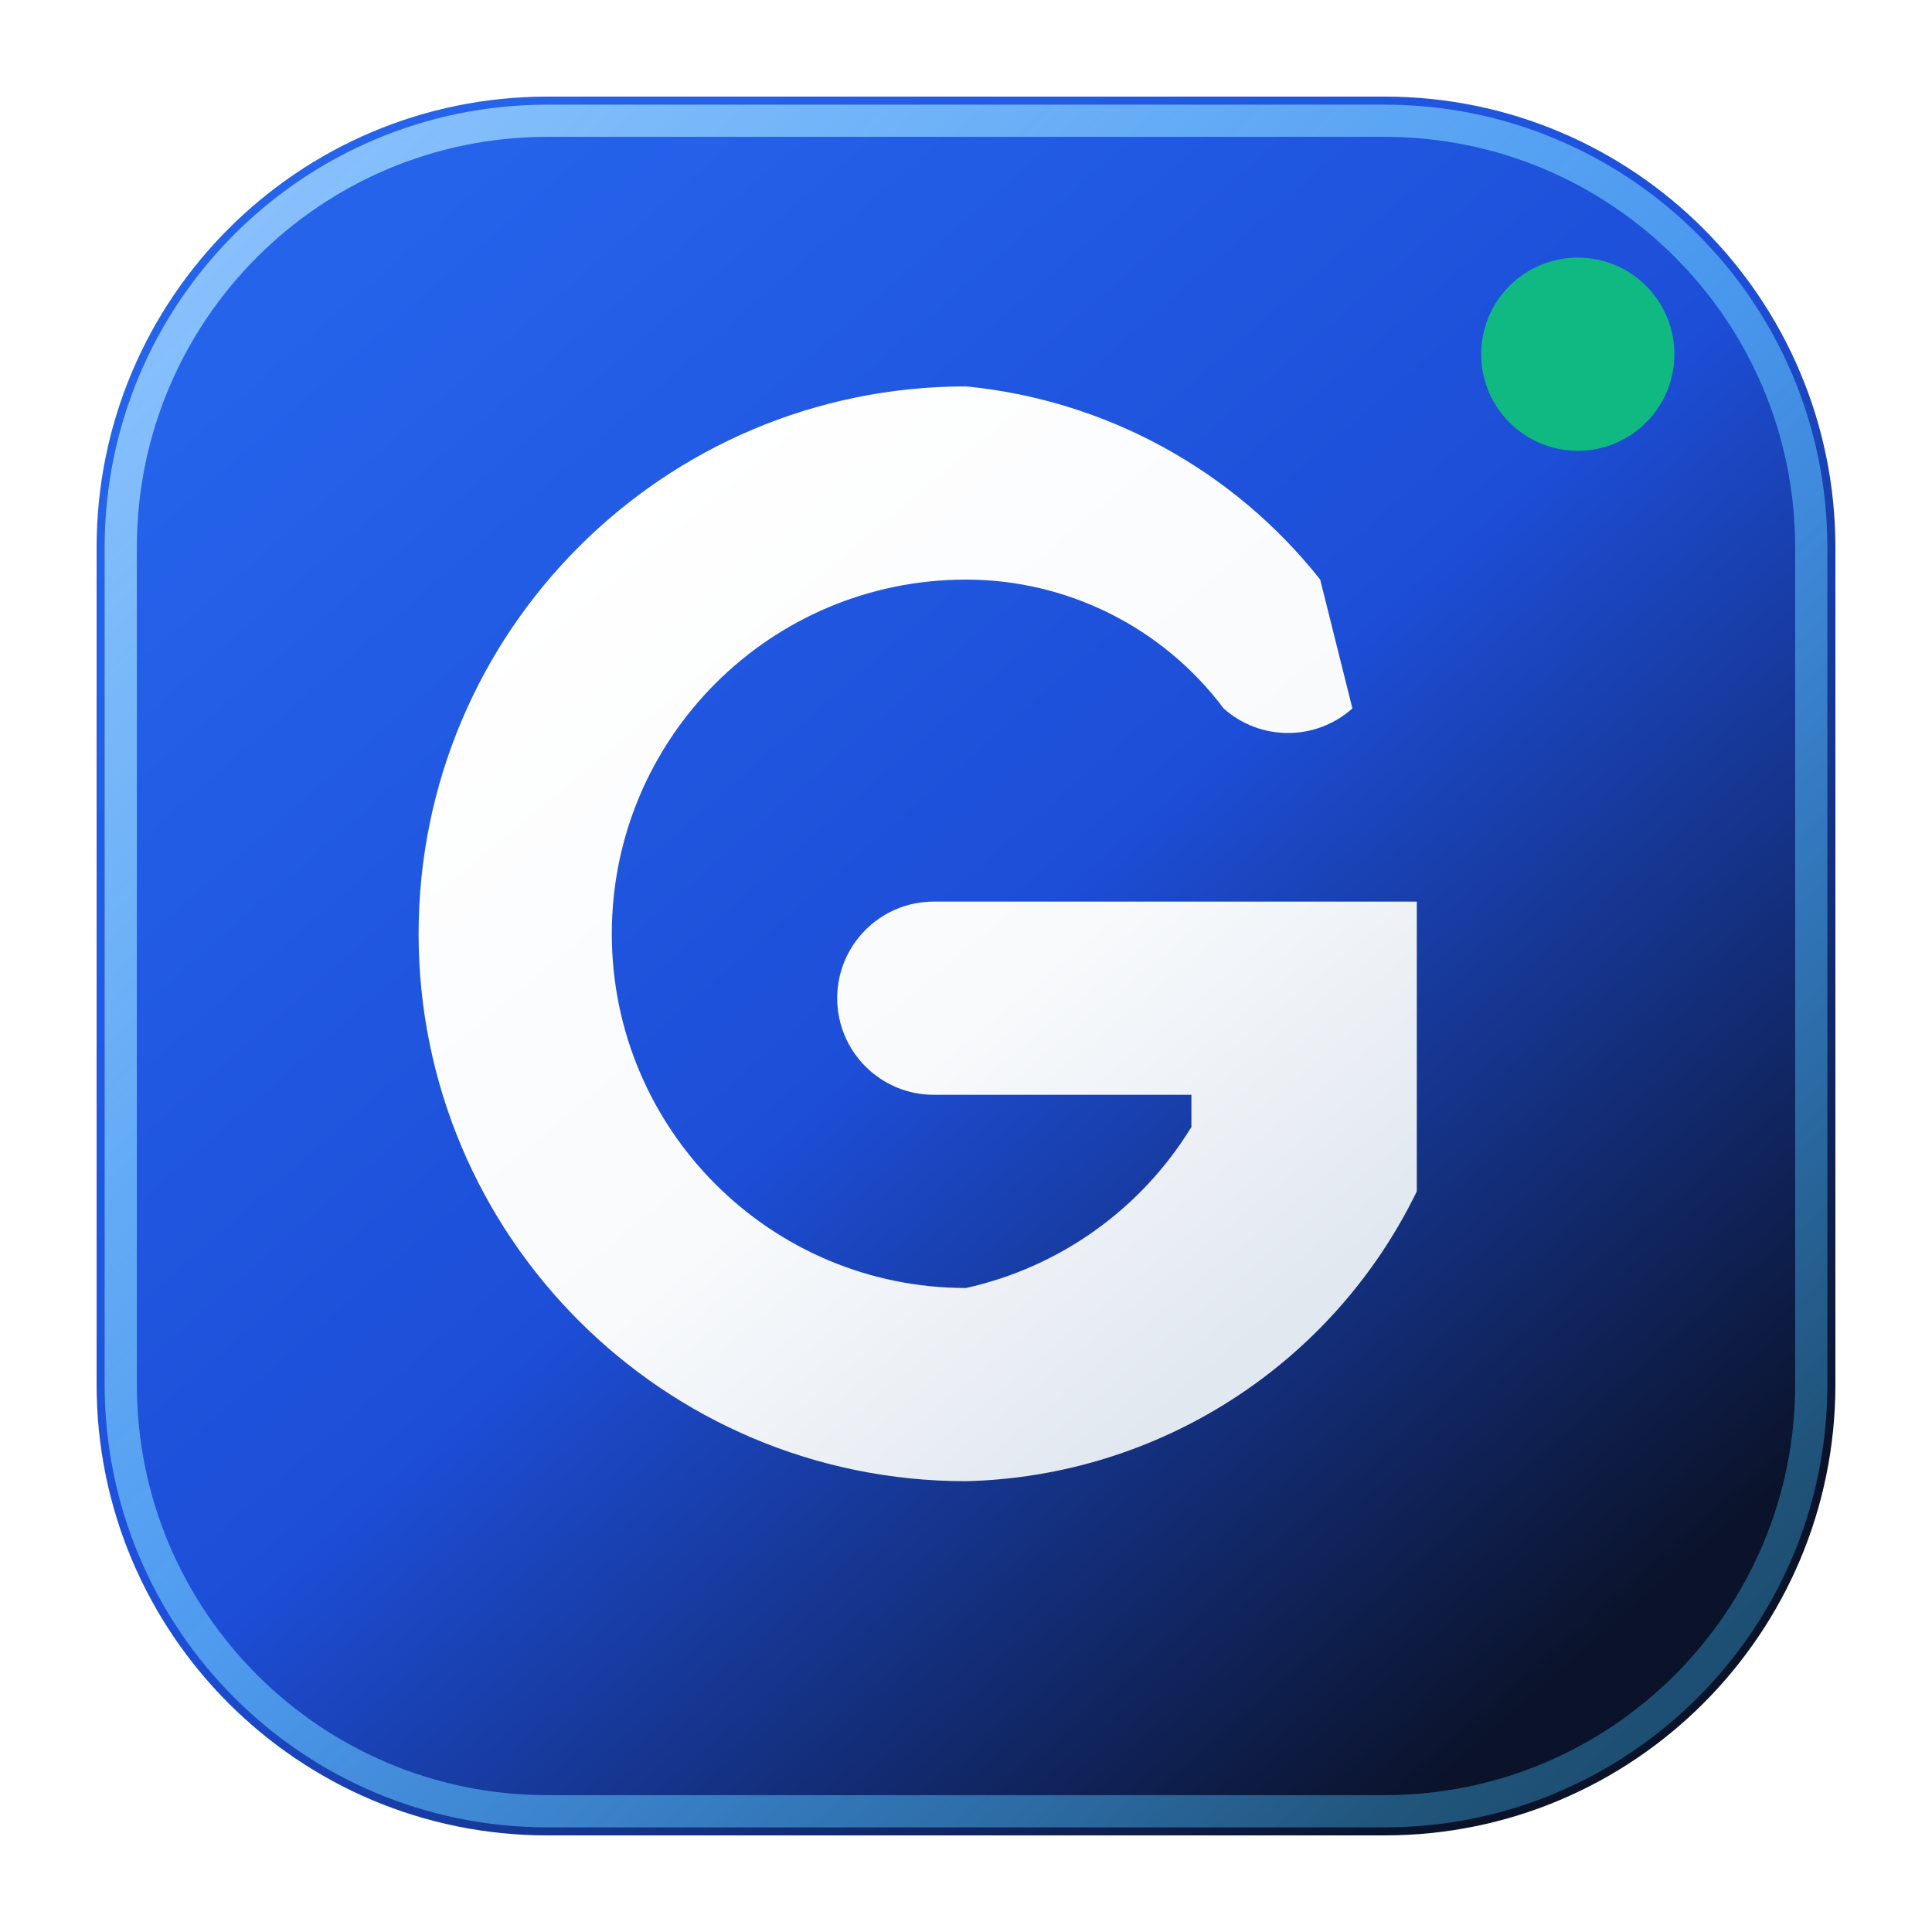
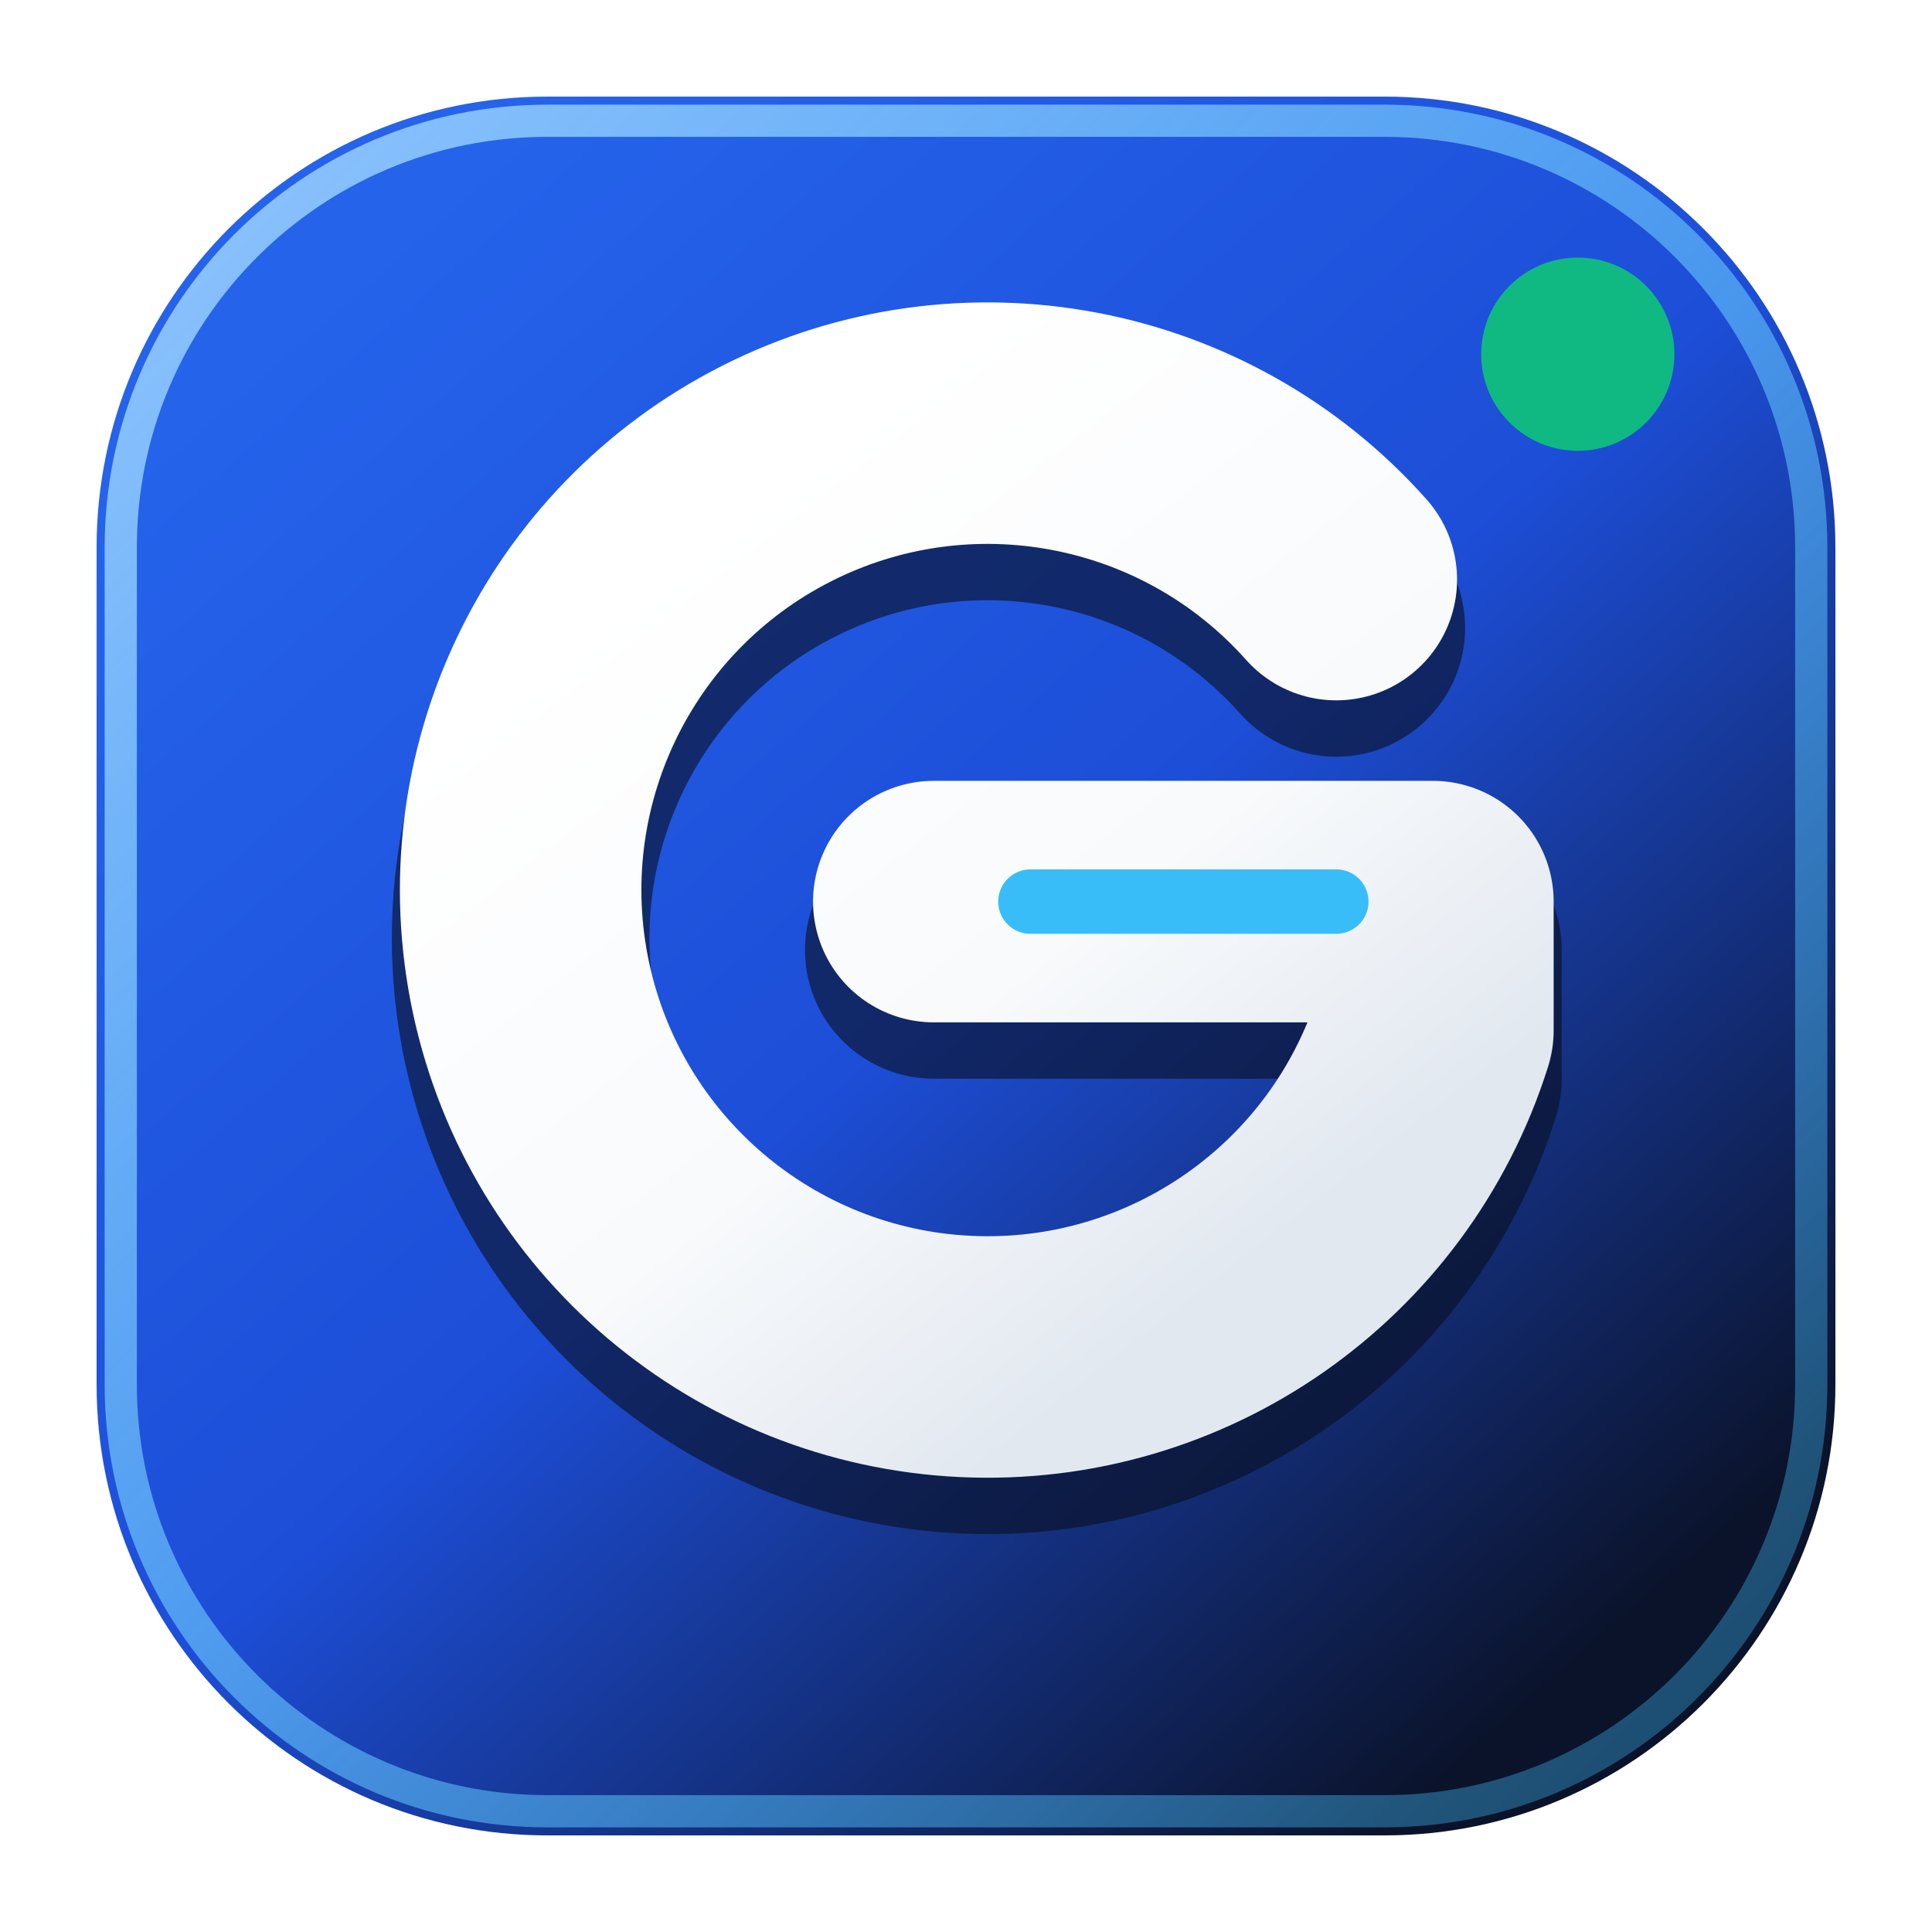
<svg xmlns="http://www.w3.org/2000/svg" width="64" height="64" viewBox="0 0 120 120" fill="none">
  <defs>
    <linearGradient id="faviconGBg" x1="15%" y1="10%" x2="85%" y2="90%">
      <stop offset="0%" stop-color="#2563EB" />
      <stop offset="50%" stop-color="#1D4ED8" />
      <stop offset="100%" stop-color="#0B132B" />
    </linearGradient>
    <linearGradient id="faviconGRim" x1="0%" y1="0%" x2="100%" y2="100%">
      <stop offset="0%" stop-color="#93C5FD" />
      <stop offset="100%" stop-color="#38BDF8" stop-opacity="0.3" />
    </linearGradient>
    <linearGradient id="faviconGFace" x1="20%" y1="10%" x2="80%" y2="90%">
      <stop offset="0%" stop-color="#FFFFFF" />
      <stop offset="60%" stop-color="#F8FAFC" />
      <stop offset="100%" stop-color="#E2E8F0" />
    </linearGradient>
  </defs>
  <rect x="6" y="6" width="108" height="108" rx="28" fill="url(#faviconGBg)" />
  <rect x="7.5" y="7.5" width="105" height="105" rx="26.5" fill="none" stroke="url(#faviconGRim)" stroke-width="2" />
-   <path d="M 82, 36 A 32 32 0 0 0 60, 24 A 34 34 0 0 0 26, 58 A 34 34 0 0 0 60, 92 A 32 32 0 0 0 88, 74 L 88, 56 L 58, 56 A 6 6 0 0 0 58, 68 L 74, 68 L 74, 70 A 22 22 0 0 1 60, 80 A 22 22 0 0 1 38, 58 A 22 22 0 0 1 60, 36 A 20 20 0 0 1 76, 44 A 6 6 0 0 0 84, 44 Z" fill="url(#faviconGFace)" />
+   <path d="M 83, 36 A 29 29 0 1 0 89, 64 L 89, 56 L 58, 56" fill="none" stroke="#080E1E" stroke-width="16" stroke-linecap="round" stroke-linejoin="round" transform="translate(0, 3)" opacity="0.6" />
+   <path d="M 83, 36 A 29 29 0 1 0 89, 64 L 89, 56 L 58, 56" fill="none" stroke="url(#faviconGFace)" stroke-width="15" stroke-linecap="round" stroke-linejoin="round" />
+   <path d="M 64, 56 L 83, 56" stroke="#38BDF8" stroke-width="4" stroke-linecap="round" />
  <circle cx="98" cy="22" r="6" fill="#10B981" />
</svg>
